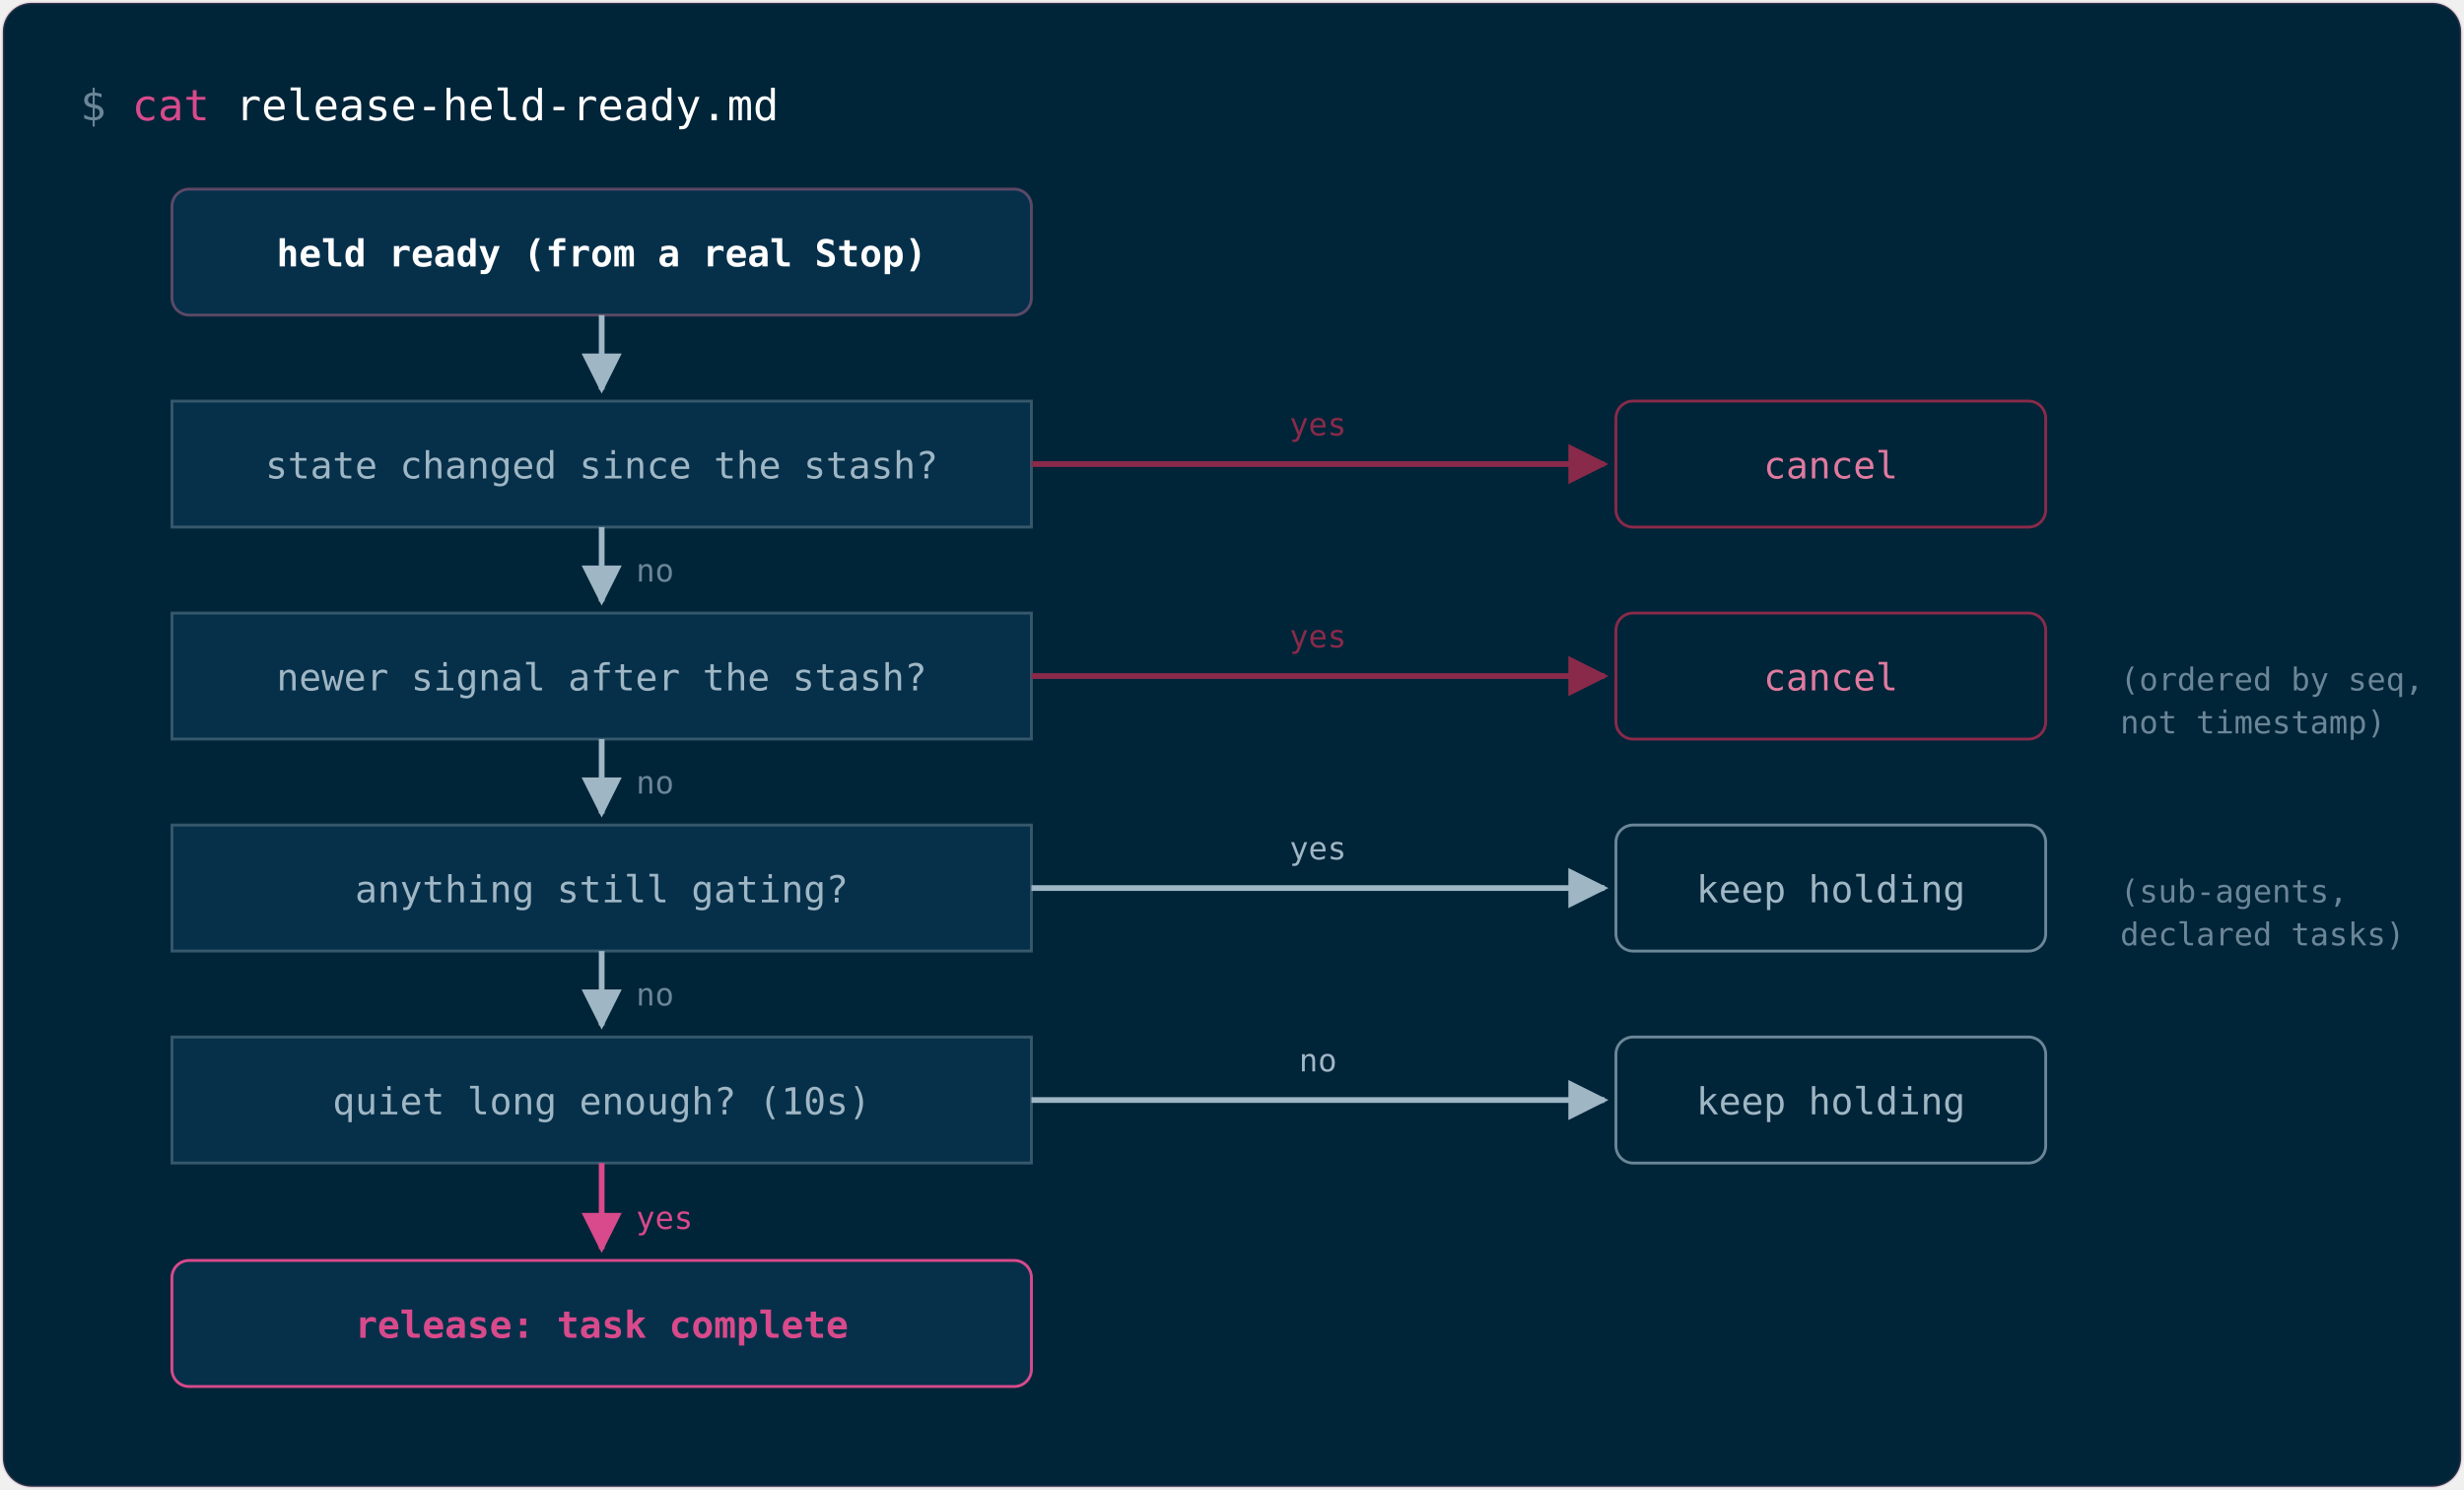
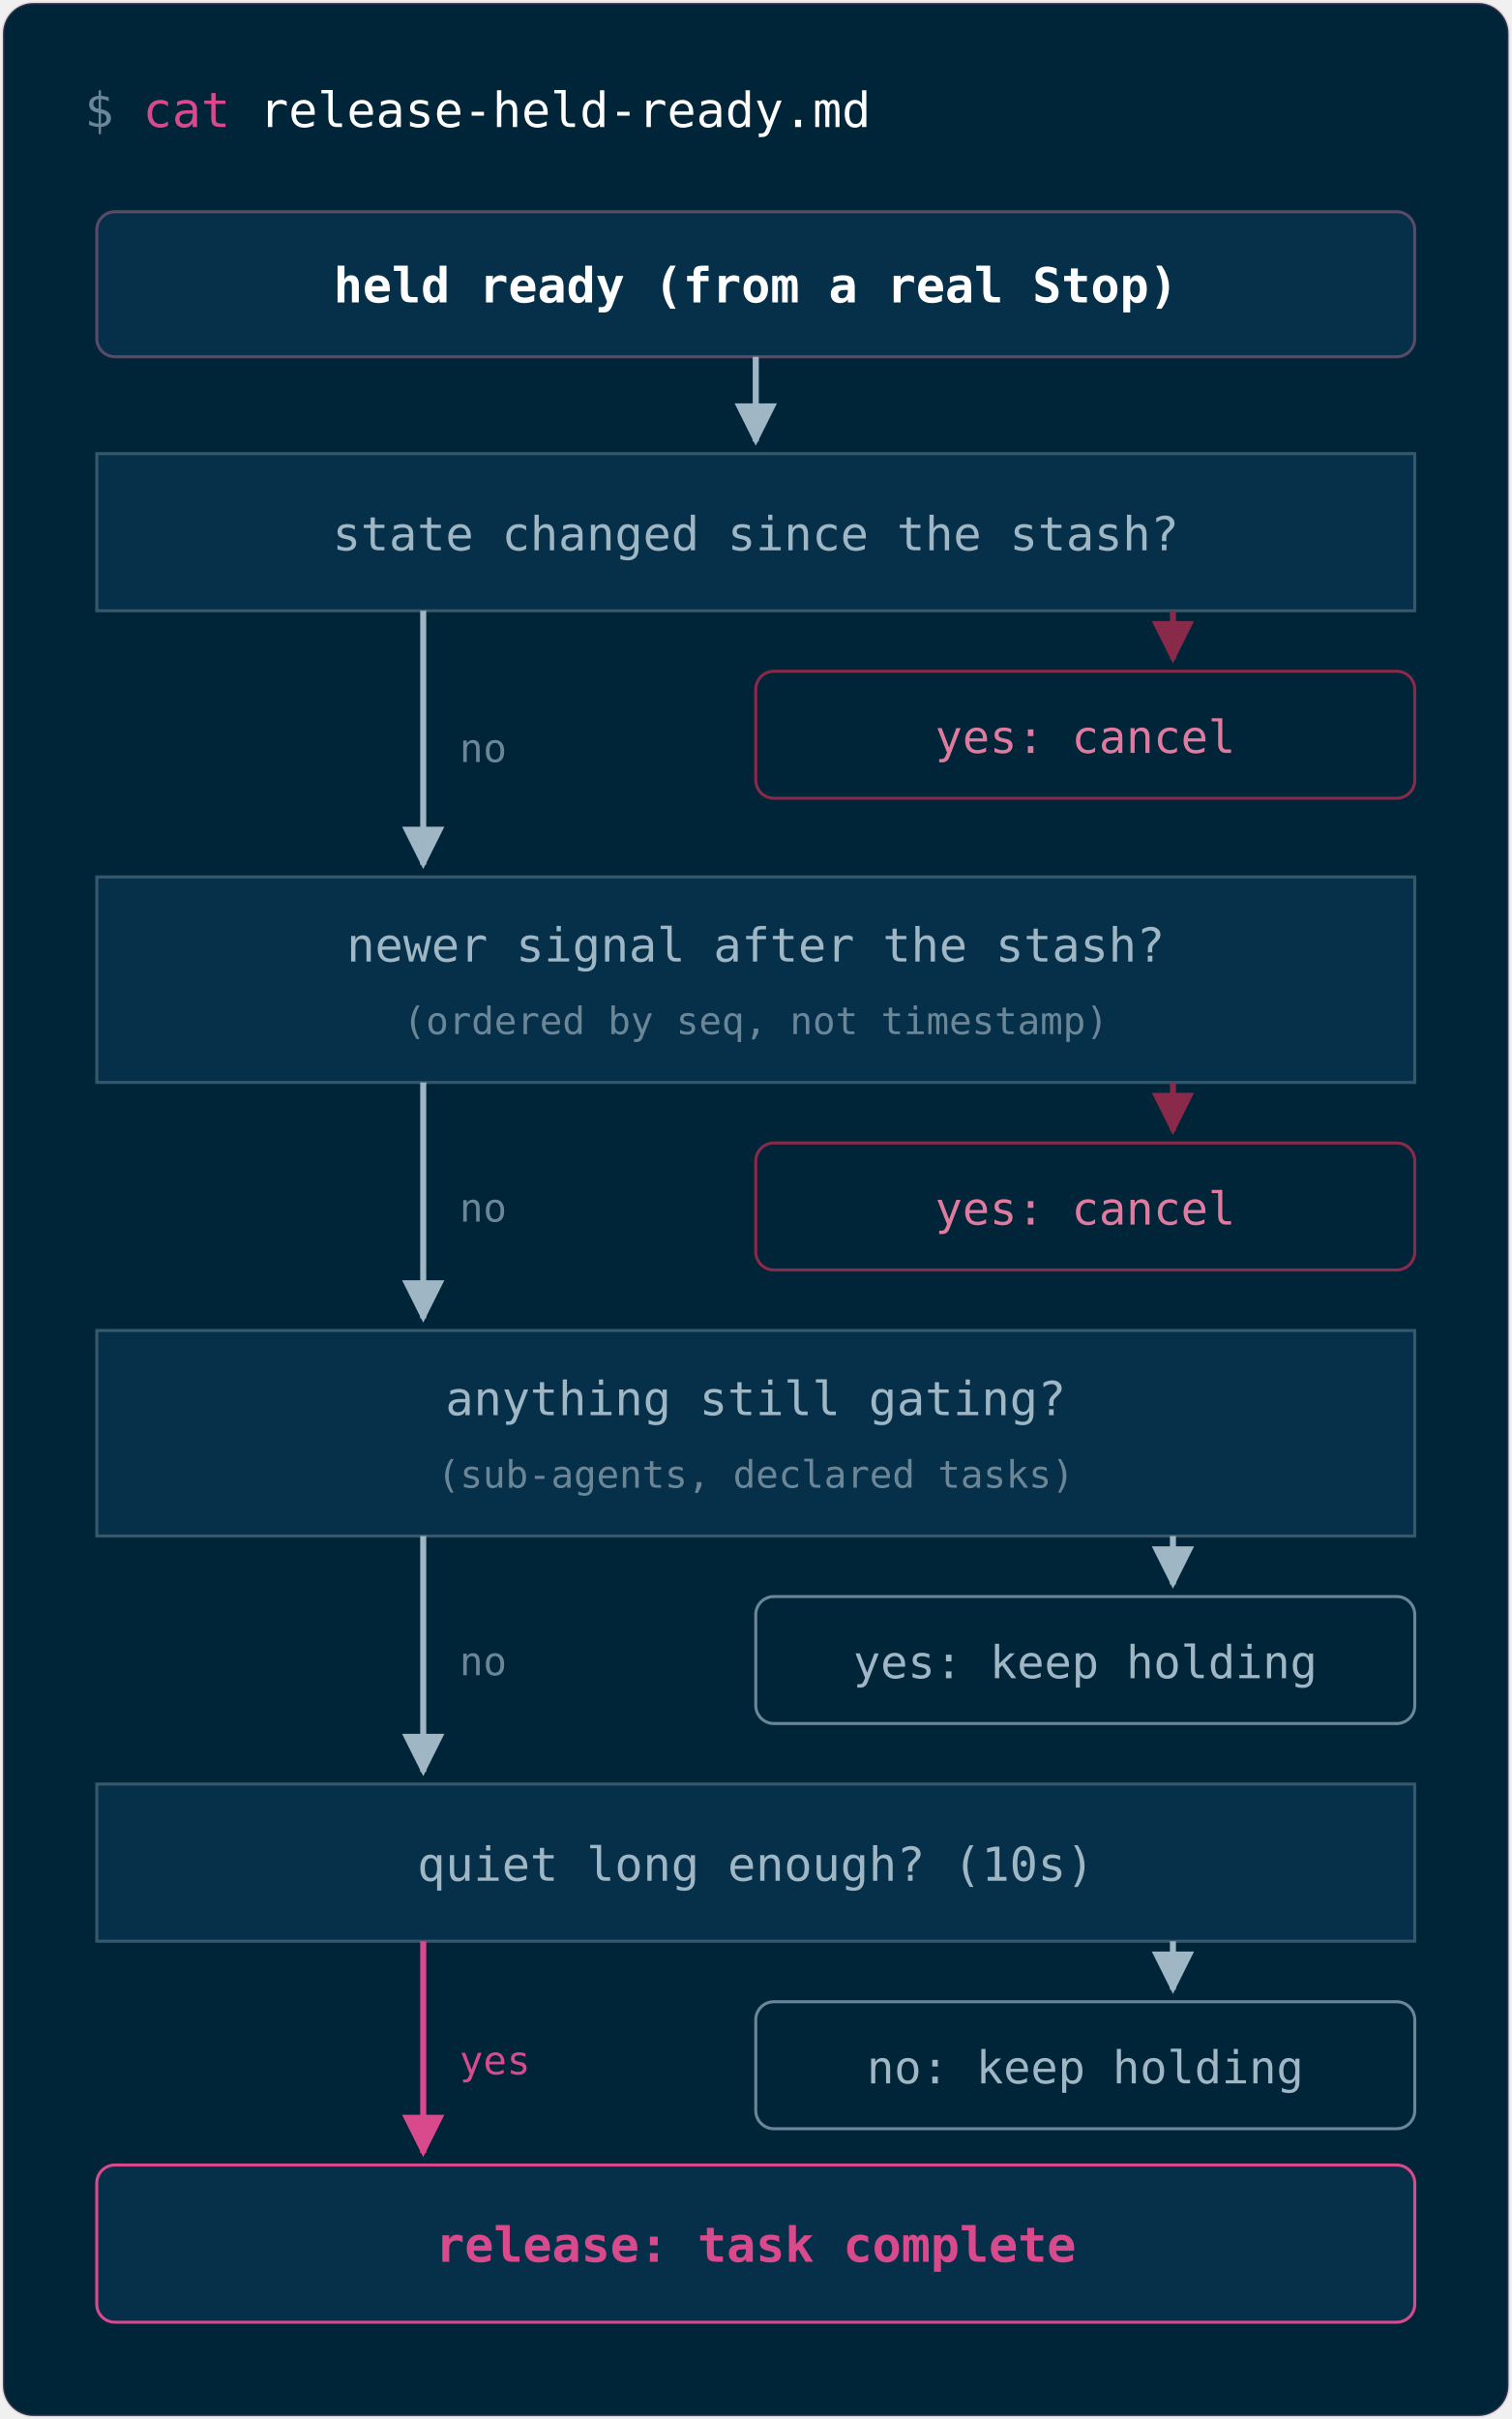
- <svg xmlns="http://www.w3.org/2000/svg" viewBox="0 0 860 520" font-family="ui-monospace, 'Cascadia Mono', Consolas, monospace" role="img" aria-label="Diagram: the arbiter that decides whether a held ready signal is cancelled, kept holding, or released as task complete">
+ <svg xmlns="http://www.w3.org/2000/svg" viewBox="0 0 500 800" font-family="ui-monospace, 'Cascadia Mono', Consolas, monospace" role="img" aria-label="Diagram: the arbiter that decides whether a held ready signal is cancelled, kept holding, or released as task complete">
  <defs>
    <marker id="arrowR" viewBox="0 0 10 10" refX="9" refY="5" markerWidth="7" markerHeight="7" orient="auto-start-reverse">
      <path d="M0,0 L10,5 L0,10 z" fill="#8a2a4a" />
    </marker>
    <marker id="arrowD" viewBox="0 0 10 10" refX="9" refY="5" markerWidth="7" markerHeight="7" orient="auto-start-reverse">
      <path d="M0,0 L10,5 L0,10 z" fill="#9fb6c4" />
    </marker>
    <marker id="arrowP" viewBox="0 0 10 10" refX="9" refY="5" markerWidth="7" markerHeight="7" orient="auto-start-reverse">
      <path d="M0,0 L10,5 L0,10 z" fill="#d84a8b" />
    </marker>
  </defs>
-   <rect x="1" y="1" width="858" height="518" rx="10" fill="#002438" stroke="#e07a9f" stroke-opacity="0.18" />
-   <text x="28" y="42" font-size="15" fill="#6b8697">$ <tspan fill="#d84a8b">cat</tspan>
+   <rect x="1" y="1" width="498" height="798" rx="10" fill="#002438" stroke="#e07a9f" stroke-opacity="0.18" />
+   <text x="28" y="42" font-size="16" fill="#6b8697">$ <tspan fill="#d84a8b">cat</tspan>
    <tspan fill="#ffffff">release-held-ready.md</tspan>
  </text>
-   <rect x="60" y="66" width="300" height="44" rx="6" fill="#06304a" stroke="#e07a9f" stroke-opacity="0.4" />
-   <text x="210" y="93" font-size="13" font-weight="700" fill="#ffffff" text-anchor="middle">held ready (from a real Stop)</text>
-   <path d="M60,140 L360,140 L360,184 L60,184 Z" fill="#06304a" stroke="#6b8697" stroke-opacity="0.5" />
-   <text x="210" y="167" font-size="13" fill="#9fb6c4" text-anchor="middle">state changed since the stash?</text>
-   <path d="M360,162 L560,162" fill="none" stroke="#8a2a4a" stroke-width="2" marker-end="url(#arrowR)" />
-   <text x="460" y="152" font-size="11" fill="#8a2a4a" text-anchor="middle">yes</text>
-   <rect x="564" y="140" width="150" height="44" rx="6" fill="#002438" stroke="#8a2a4a" />
-   <text x="639" y="167" font-size="13" fill="#e07a9f" text-anchor="middle">cancel</text>
-   <path d="M60,214 L360,214 L360,258 L60,258 Z" fill="#06304a" stroke="#6b8697" stroke-opacity="0.5" />
-   <text x="210" y="241" font-size="13" fill="#9fb6c4" text-anchor="middle">newer signal after the stash?</text>
-   <path d="M360,236 L560,236" fill="none" stroke="#8a2a4a" stroke-width="2" marker-end="url(#arrowR)" />
-   <text x="460" y="226" font-size="11" fill="#8a2a4a" text-anchor="middle">yes</text>
-   <rect x="564" y="214" width="150" height="44" rx="6" fill="#002438" stroke="#8a2a4a" />
-   <text x="639" y="241" font-size="13" fill="#e07a9f" text-anchor="middle">cancel</text>
-   <text x="740" y="241" font-size="11" fill="#6b8697">(ordered by seq,</text>
-   <text x="740" y="256" font-size="11" fill="#6b8697">not timestamp)</text>
-   <path d="M60,288 L360,288 L360,332 L60,332 Z" fill="#06304a" stroke="#6b8697" stroke-opacity="0.5" />
-   <text x="210" y="315" font-size="13" fill="#9fb6c4" text-anchor="middle">anything still gating?</text>
-   <path d="M360,310 L560,310" fill="none" stroke="#9fb6c4" stroke-width="2" marker-end="url(#arrowD)" />
-   <text x="460" y="300" font-size="11" fill="#9fb6c4" text-anchor="middle">yes</text>
-   <rect x="564" y="288" width="150" height="44" rx="6" fill="#002438" stroke="#6b8697" />
-   <text x="639" y="315" font-size="13" fill="#9fb6c4" text-anchor="middle">keep holding</text>
-   <text x="740" y="315" font-size="11" fill="#6b8697">(sub-agents,</text>
-   <text x="740" y="330" font-size="11" fill="#6b8697">declared tasks)</text>
-   <path d="M60,362 L360,362 L360,406 L60,406 Z" fill="#06304a" stroke="#6b8697" stroke-opacity="0.5" />
-   <text x="210" y="389" font-size="13" fill="#9fb6c4" text-anchor="middle">quiet long enough? (10s)</text>
-   <path d="M360,384 L560,384" fill="none" stroke="#9fb6c4" stroke-width="2" marker-end="url(#arrowD)" />
-   <text x="460" y="374" font-size="11" fill="#9fb6c4" text-anchor="middle">no</text>
-   <rect x="564" y="362" width="150" height="44" rx="6" fill="#002438" stroke="#6b8697" />
-   <text x="639" y="389" font-size="13" fill="#9fb6c4" text-anchor="middle">keep holding</text>
-   <rect x="60" y="440" width="300" height="44" rx="6" fill="#06304a" stroke="#d84a8b" />
-   <text x="210" y="467" font-size="13" font-weight="700" fill="#d84a8b" text-anchor="middle">release: task complete</text>
-   <path d="M210,110 L210,136" fill="none" stroke="#9fb6c4" stroke-width="2" marker-end="url(#arrowD)" />
-   <path d="M210,184 L210,210" fill="none" stroke="#9fb6c4" stroke-width="2" marker-end="url(#arrowD)" />
-   <text x="222" y="203" font-size="11" fill="#6b8697">no</text>
-   <path d="M210,258 L210,284" fill="none" stroke="#9fb6c4" stroke-width="2" marker-end="url(#arrowD)" />
-   <text x="222" y="277" font-size="11" fill="#6b8697">no</text>
-   <path d="M210,332 L210,358" fill="none" stroke="#9fb6c4" stroke-width="2" marker-end="url(#arrowD)" />
-   <text x="222" y="351" font-size="11" fill="#6b8697">no</text>
-   <path d="M210,406 L210,436" fill="none" stroke="#d84a8b" stroke-width="2" marker-end="url(#arrowP)" />
-   <text x="222" y="429" font-size="11" fill="#d84a8b">yes</text>
+   <rect x="32" y="70" width="436" height="48" rx="6" fill="#06304a" stroke="#e07a9f" stroke-opacity="0.4" />
+   <text x="250" y="100" font-size="16" font-weight="700" fill="#ffffff" text-anchor="middle">held ready (from a real Stop)</text>
+   <path d="M250,118 L250,146" fill="none" stroke="#9fb6c4" stroke-width="2" marker-end="url(#arrowD)" />
+   <rect x="32" y="150" width="436" height="52" fill="#06304a" stroke="#6b8697" stroke-opacity="0.5" />
+   <text x="250" y="182" font-size="15.5" fill="#9fb6c4" text-anchor="middle">state changed since the stash?</text>
+   <path d="M388,202 L388,218" fill="none" stroke="#8a2a4a" stroke-width="2" marker-end="url(#arrowR)" />
+   <rect x="250" y="222" width="218" height="42" rx="6" fill="#002438" stroke="#8a2a4a" />
+   <text x="359" y="249" font-size="15" fill="#e07a9f" text-anchor="middle">yes: cancel</text>
+   <path d="M140,202 L140,286" fill="none" stroke="#9fb6c4" stroke-width="2" marker-end="url(#arrowD)" />
+   <text x="152" y="252" font-size="13" fill="#6b8697">no</text>
+   <rect x="32" y="290" width="436" height="68" fill="#06304a" stroke="#6b8697" stroke-opacity="0.5" />
+   <text x="250" y="318" font-size="15.5" fill="#9fb6c4" text-anchor="middle">newer signal after the stash?</text>
+   <text x="250" y="342" font-size="12.5" fill="#6b8697" text-anchor="middle">(ordered by seq, not timestamp)</text>
+   <path d="M388,358 L388,374" fill="none" stroke="#8a2a4a" stroke-width="2" marker-end="url(#arrowR)" />
+   <rect x="250" y="378" width="218" height="42" rx="6" fill="#002438" stroke="#8a2a4a" />
+   <text x="359" y="405" font-size="15" fill="#e07a9f" text-anchor="middle">yes: cancel</text>
+   <path d="M140,358 L140,436" fill="none" stroke="#9fb6c4" stroke-width="2" marker-end="url(#arrowD)" />
+   <text x="152" y="404" font-size="13" fill="#6b8697">no</text>
+   <rect x="32" y="440" width="436" height="68" fill="#06304a" stroke="#6b8697" stroke-opacity="0.5" />
+   <text x="250" y="468" font-size="15.5" fill="#9fb6c4" text-anchor="middle">anything still gating?</text>
+   <text x="250" y="492" font-size="12.5" fill="#6b8697" text-anchor="middle">(sub-agents, declared tasks)</text>
+   <path d="M388,508 L388,524" fill="none" stroke="#9fb6c4" stroke-width="2" marker-end="url(#arrowD)" />
+   <rect x="250" y="528" width="218" height="42" rx="6" fill="#002438" stroke="#6b8697" />
+   <text x="359" y="555" font-size="15" fill="#9fb6c4" text-anchor="middle">yes: keep holding</text>
+   <path d="M140,508 L140,586" fill="none" stroke="#9fb6c4" stroke-width="2" marker-end="url(#arrowD)" />
+   <text x="152" y="554" font-size="13" fill="#6b8697">no</text>
+   <rect x="32" y="590" width="436" height="52" fill="#06304a" stroke="#6b8697" stroke-opacity="0.5" />
+   <text x="250" y="622" font-size="15.5" fill="#9fb6c4" text-anchor="middle">quiet long enough? (10s)</text>
+   <path d="M388,642 L388,658" fill="none" stroke="#9fb6c4" stroke-width="2" marker-end="url(#arrowD)" />
+   <rect x="250" y="662" width="218" height="42" rx="6" fill="#002438" stroke="#6b8697" />
+   <text x="359" y="689" font-size="15" fill="#9fb6c4" text-anchor="middle">no: keep holding</text>
+   <path d="M140,642 L140,712" fill="none" stroke="#d84a8b" stroke-width="2" marker-end="url(#arrowP)" />
+   <text x="152" y="686" font-size="13" fill="#d84a8b">yes</text>
+   <rect x="32" y="716" width="436" height="52" rx="6" fill="#06304a" stroke="#d84a8b" />
+   <text x="250" y="748" font-size="16" font-weight="700" fill="#d84a8b" text-anchor="middle">release: task complete</text>
</svg>
